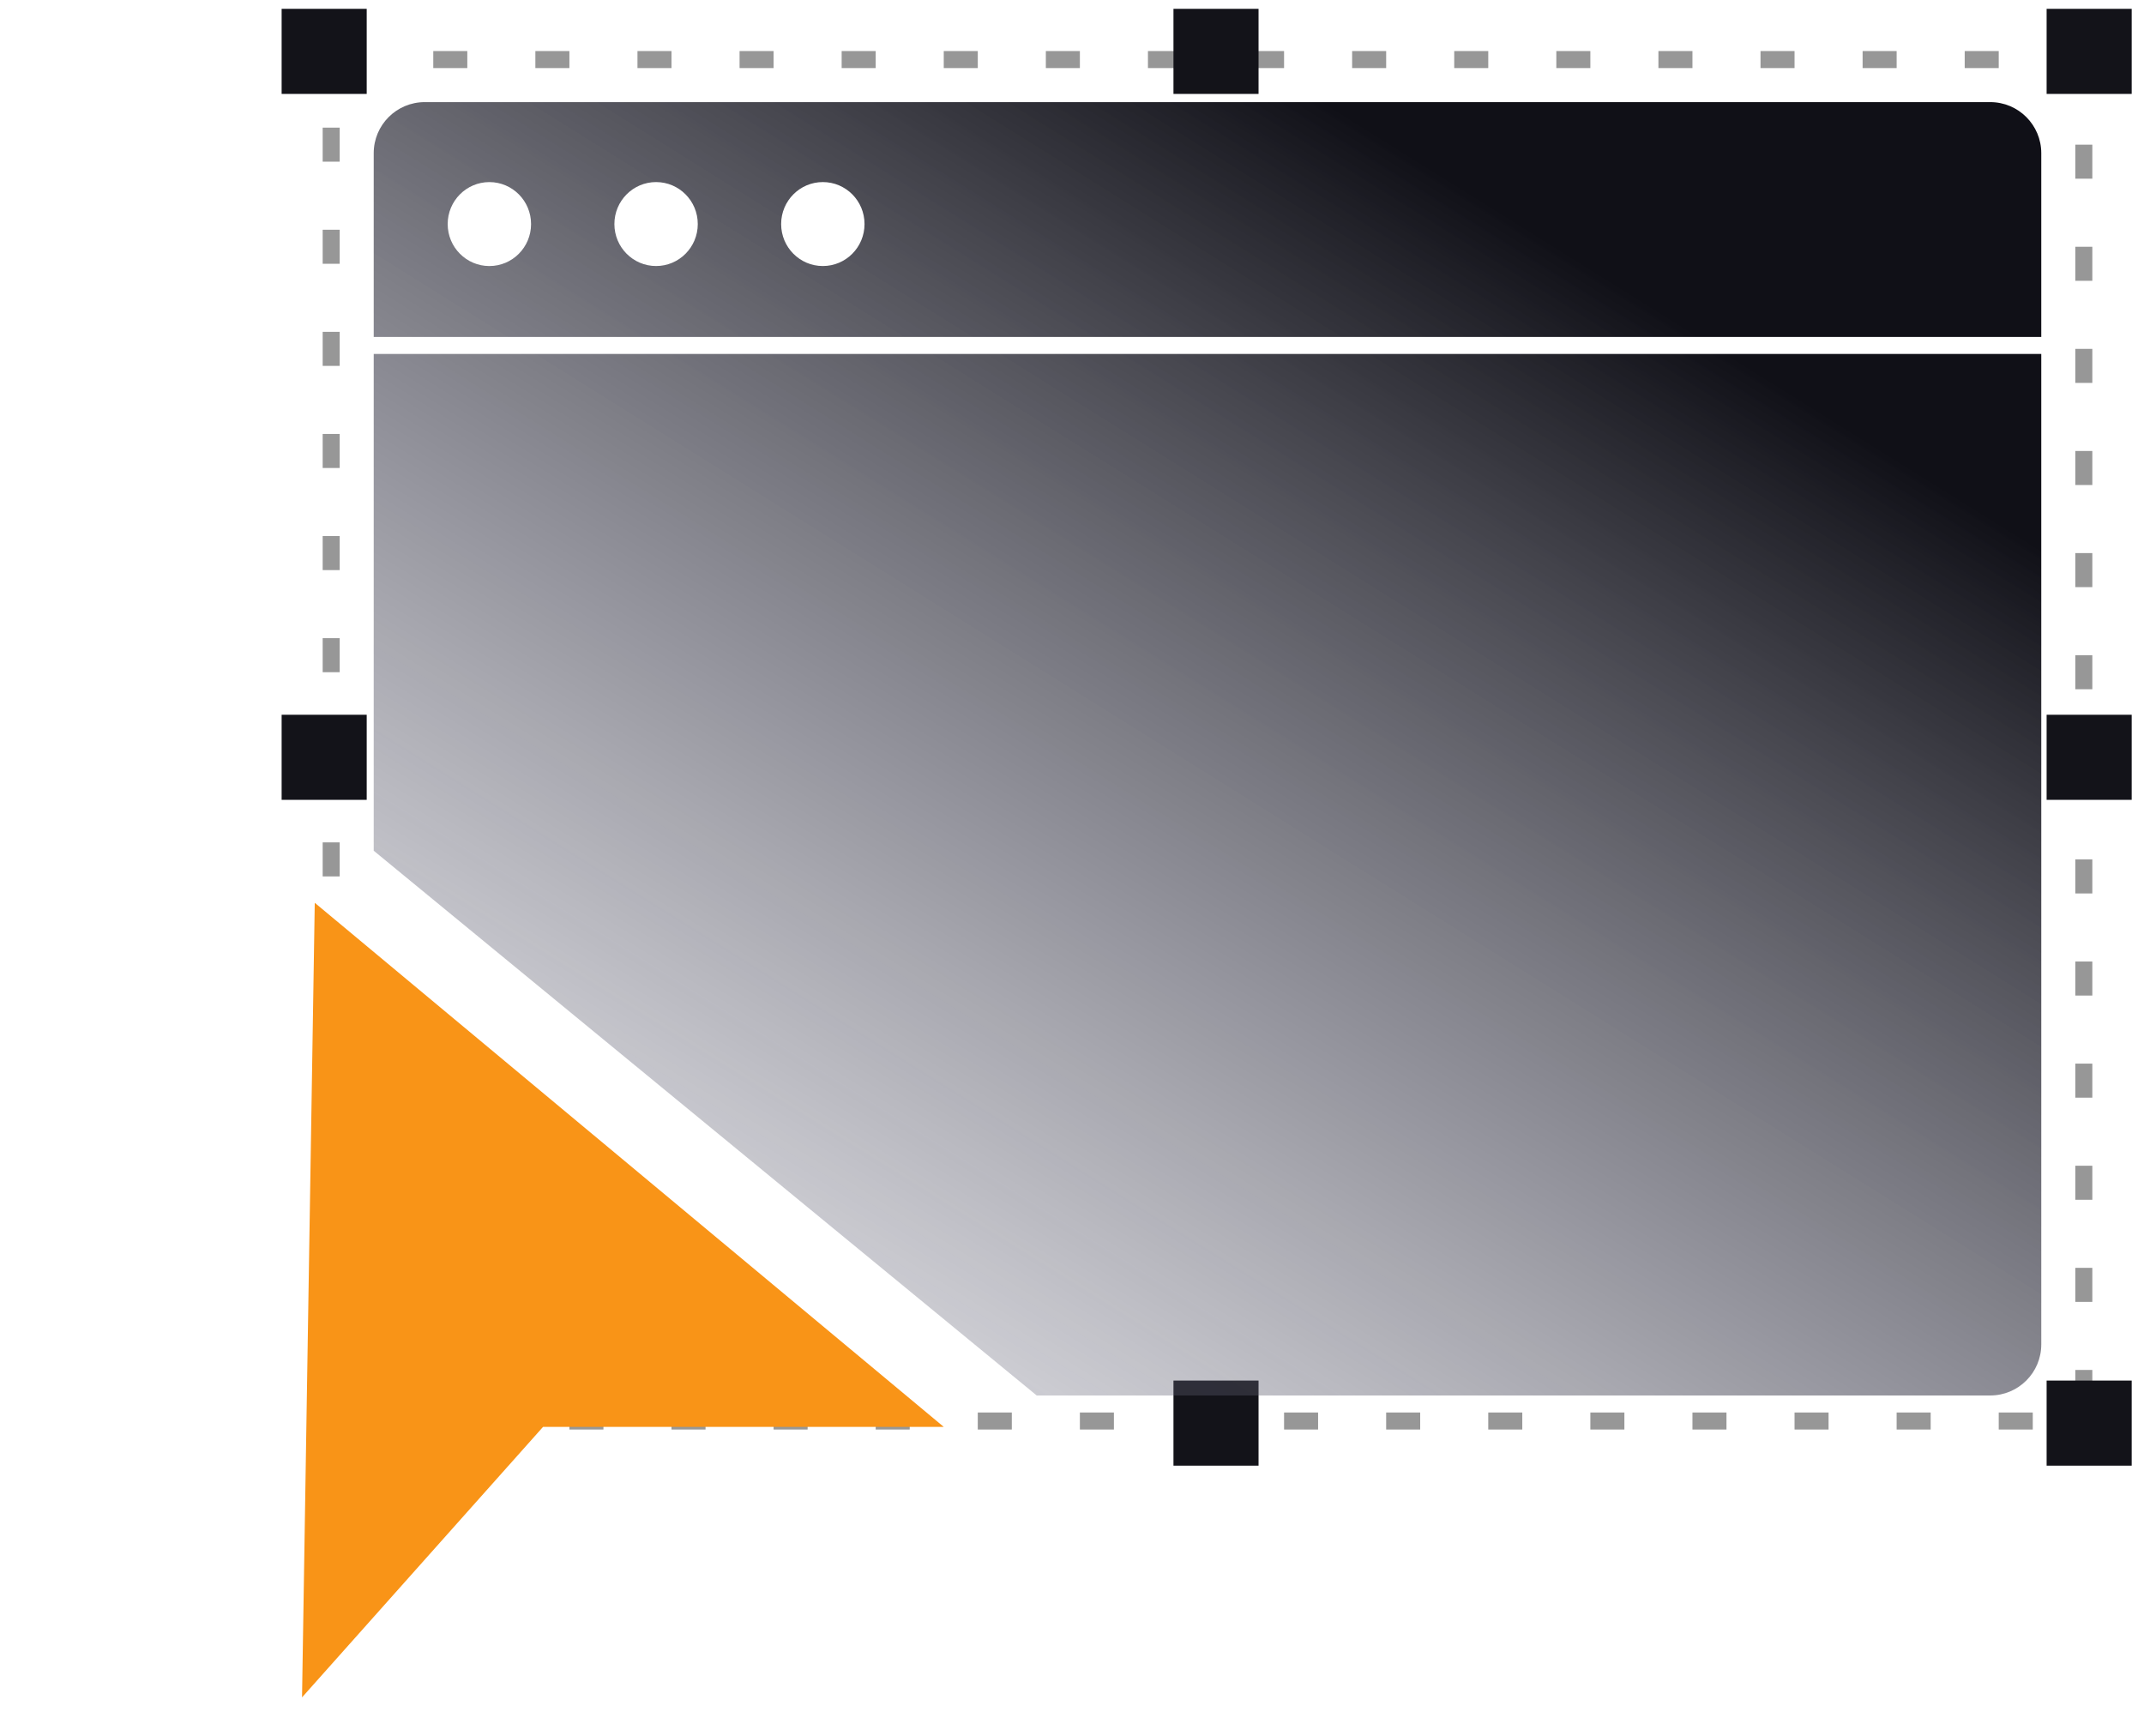
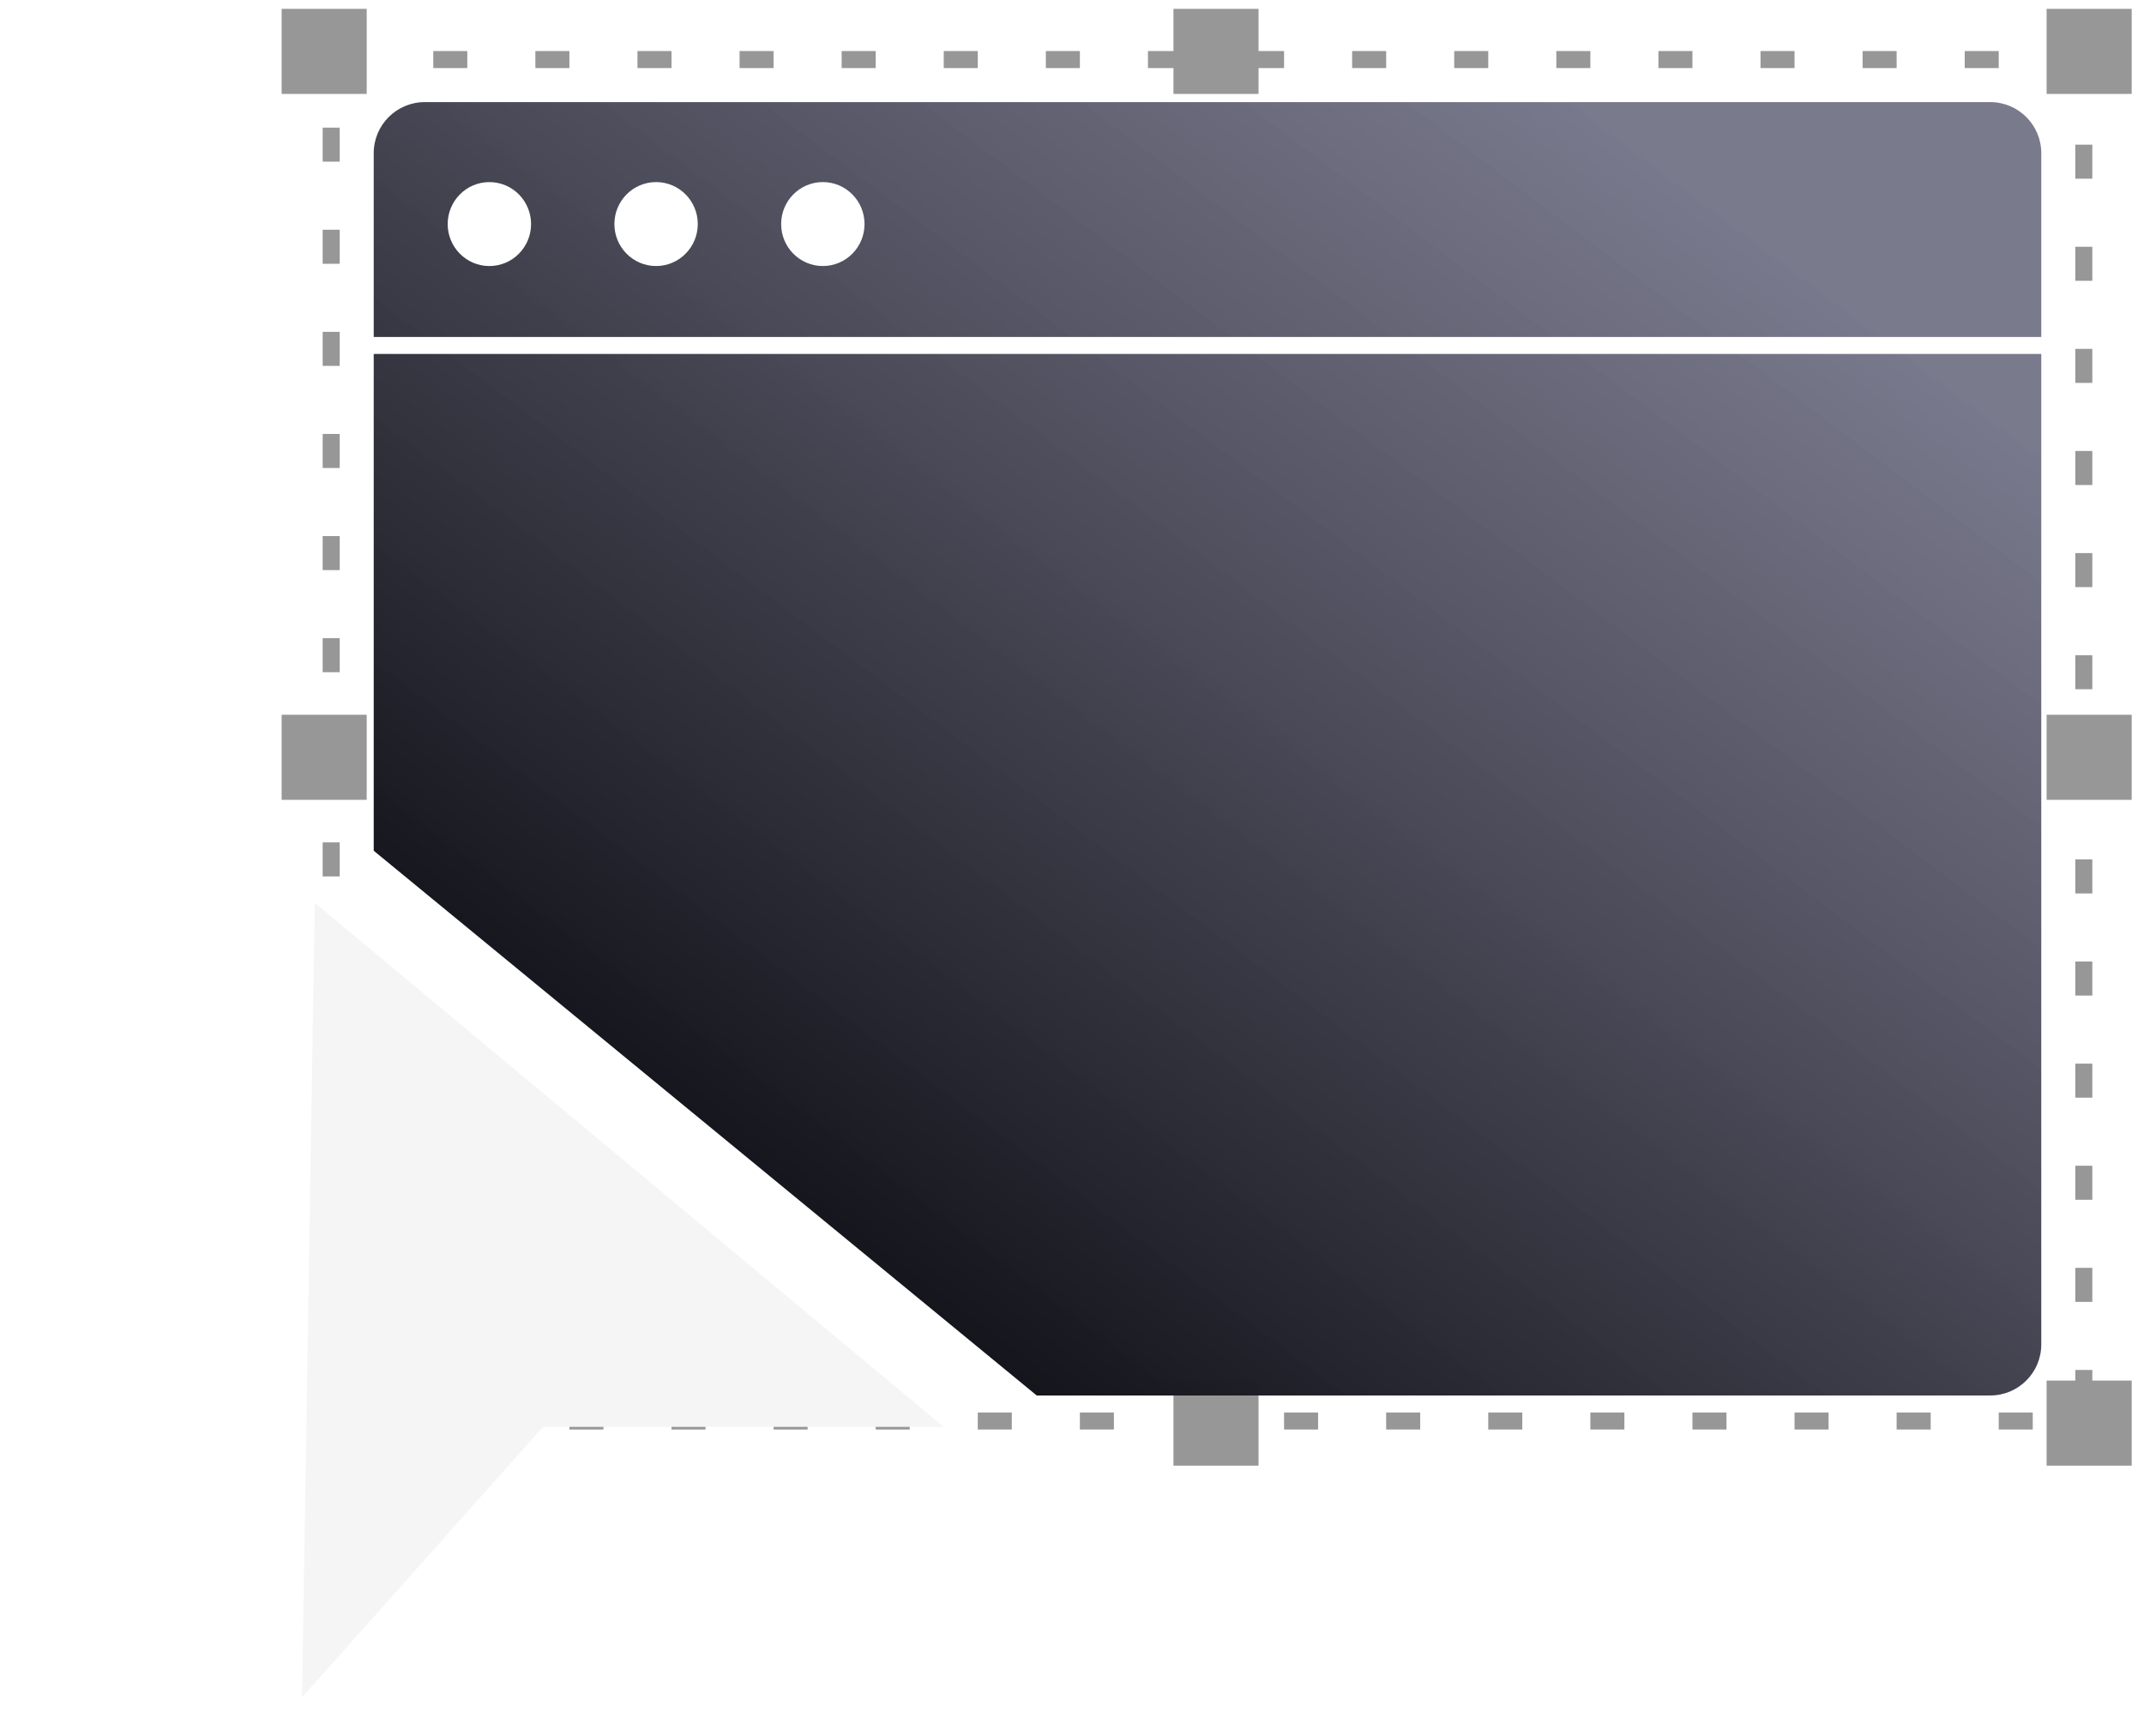
<svg xmlns="http://www.w3.org/2000/svg" width="126" height="102" viewBox="0 0 126 102" fill="none">
  <rect x="19.463" y="3.5" width="103" height="80" stroke="#979797" stroke-dasharray="2 4" />
-   <rect x="16.551" y="0.519" width="5" height="5" fill="#131319" />
-   <rect x="68.963" y="0.519" width="5" height="5" fill="#131319" />
-   <rect x="16.551" y="42" width="5" height="5" fill="#131319" />
-   <rect x="120.277" y="0.519" width="5" height="5" fill="#131319" />
-   <rect x="120.277" y="42" width="5" height="5" fill="#131319" />
-   <rect x="120.277" y="81.124" width="5" height="5" fill="#131319" />
-   <rect x="68.963" y="81.124" width="5" height="5" fill="#131319" />
-   <rect x="19.551" y="74.124" width="5" height="5" fill="#131319" />
-   <path fill-rule="evenodd" clip-rule="evenodd" d="M24.963 6C23.306 6 21.963 7.343 21.963 9V19.8H119.963V9C119.963 7.343 118.62 6 116.963 6H24.963ZM119.963 20.8H21.963V49.99L60.926 82H116.963C118.62 82 119.963 80.657 119.963 79V20.8ZM41.007 13.165C41.007 14.528 39.91 15.632 38.557 15.632C37.204 15.632 36.107 14.528 36.107 13.165C36.107 11.803 37.204 10.699 38.557 10.699C39.91 10.699 41.007 11.803 41.007 13.165ZM31.21 13.166C31.21 14.528 30.113 15.633 28.76 15.633C27.407 15.633 26.31 14.528 26.31 13.166C26.31 11.804 27.407 10.7 28.76 10.7C30.113 10.7 31.21 11.804 31.21 13.166ZM48.357 15.632C49.711 15.632 50.807 14.528 50.807 13.165C50.807 11.803 49.711 10.699 48.357 10.699C47.004 10.699 45.907 11.803 45.907 13.165C45.907 14.528 47.004 15.632 48.357 15.632Z" fill="url(#paint0_linear_1_48)" />
-   <path d="M18.498 53.049L55.463 83.845L31.915 83.845L17.75 99.74L18.498 53.049Z" fill="#F99417" />
+   <rect x="16.551" y="0.519" width="5" height="5" fill="#979797" />
+   <rect x="68.963" y="0.519" width="5" height="5" fill="#979797" />
+   <rect x="16.551" y="42" width="5" height="5" fill="#979797" />
+   <rect x="120.277" y="0.519" width="5" height="5" fill="#979797" />
+   <rect x="120.277" y="42" width="5" height="5" fill="#979797" />
+   <rect x="120.277" y="81.124" width="5" height="5" fill="#979797" />
+   <rect x="68.963" y="81.124" width="5" height="5" fill="#979797" />
+   <rect x="19.551" y="74.124" width="5" height="5" fill="#979797" />
+   <path fill-rule="evenodd" clip-rule="evenodd" d="M24.963 6C23.306 6 21.963 7.343 21.963 9V19.8H119.963V9C119.963 7.343 118.62 6 116.963 6H24.963ZM119.963 20.8H21.963V49.99L60.926 82H116.963C118.62 82 119.963 80.657 119.963 79V20.8ZM41.007 13.165C41.007 14.528 39.91 15.632 38.557 15.632C37.204 15.632 36.107 14.528 36.107 13.165C36.107 11.803 37.204 10.699 38.557 10.699C39.91 10.699 41.007 11.803 41.007 13.165ZM31.21 13.166C31.21 14.528 30.113 15.633 28.76 15.633C27.407 15.633 26.31 14.528 26.31 13.166C26.31 11.804 27.407 10.7 28.76 10.7C30.113 10.7 31.21 11.804 31.21 13.166ZM48.357 15.632C49.711 15.632 50.807 14.528 50.807 13.165C50.807 11.803 49.711 10.699 48.357 10.699C47.004 10.699 45.907 11.803 45.907 13.165C45.907 14.528 47.004 15.632 48.357 15.632Z" fill="url(#paint0_linear_1_373)" />
+   <path d="M18.498 53.049L55.463 83.845L31.915 83.845L17.75 99.74L18.498 53.049Z" fill="#F5F5F5" />
  <defs>
-     <linearGradient id="paint0_linear_1_48" x1="21.961" y1="74.6" x2="68.512" y2="0.041" gradientUnits="userSpaceOnUse">
-       <stop stop-color="#717186" stop-opacity="0.19" />
+     <linearGradient id="paint0_linear_1_373" x1="74.087" y1="-7.799" x2="24.08" y2="58.406" gradientUnits="userSpaceOnUse">
+       <stop stop-color="#717186" stop-opacity="0.943" />
      <stop offset="1" stop-color="#101017" />
    </linearGradient>
  </defs>
</svg>
